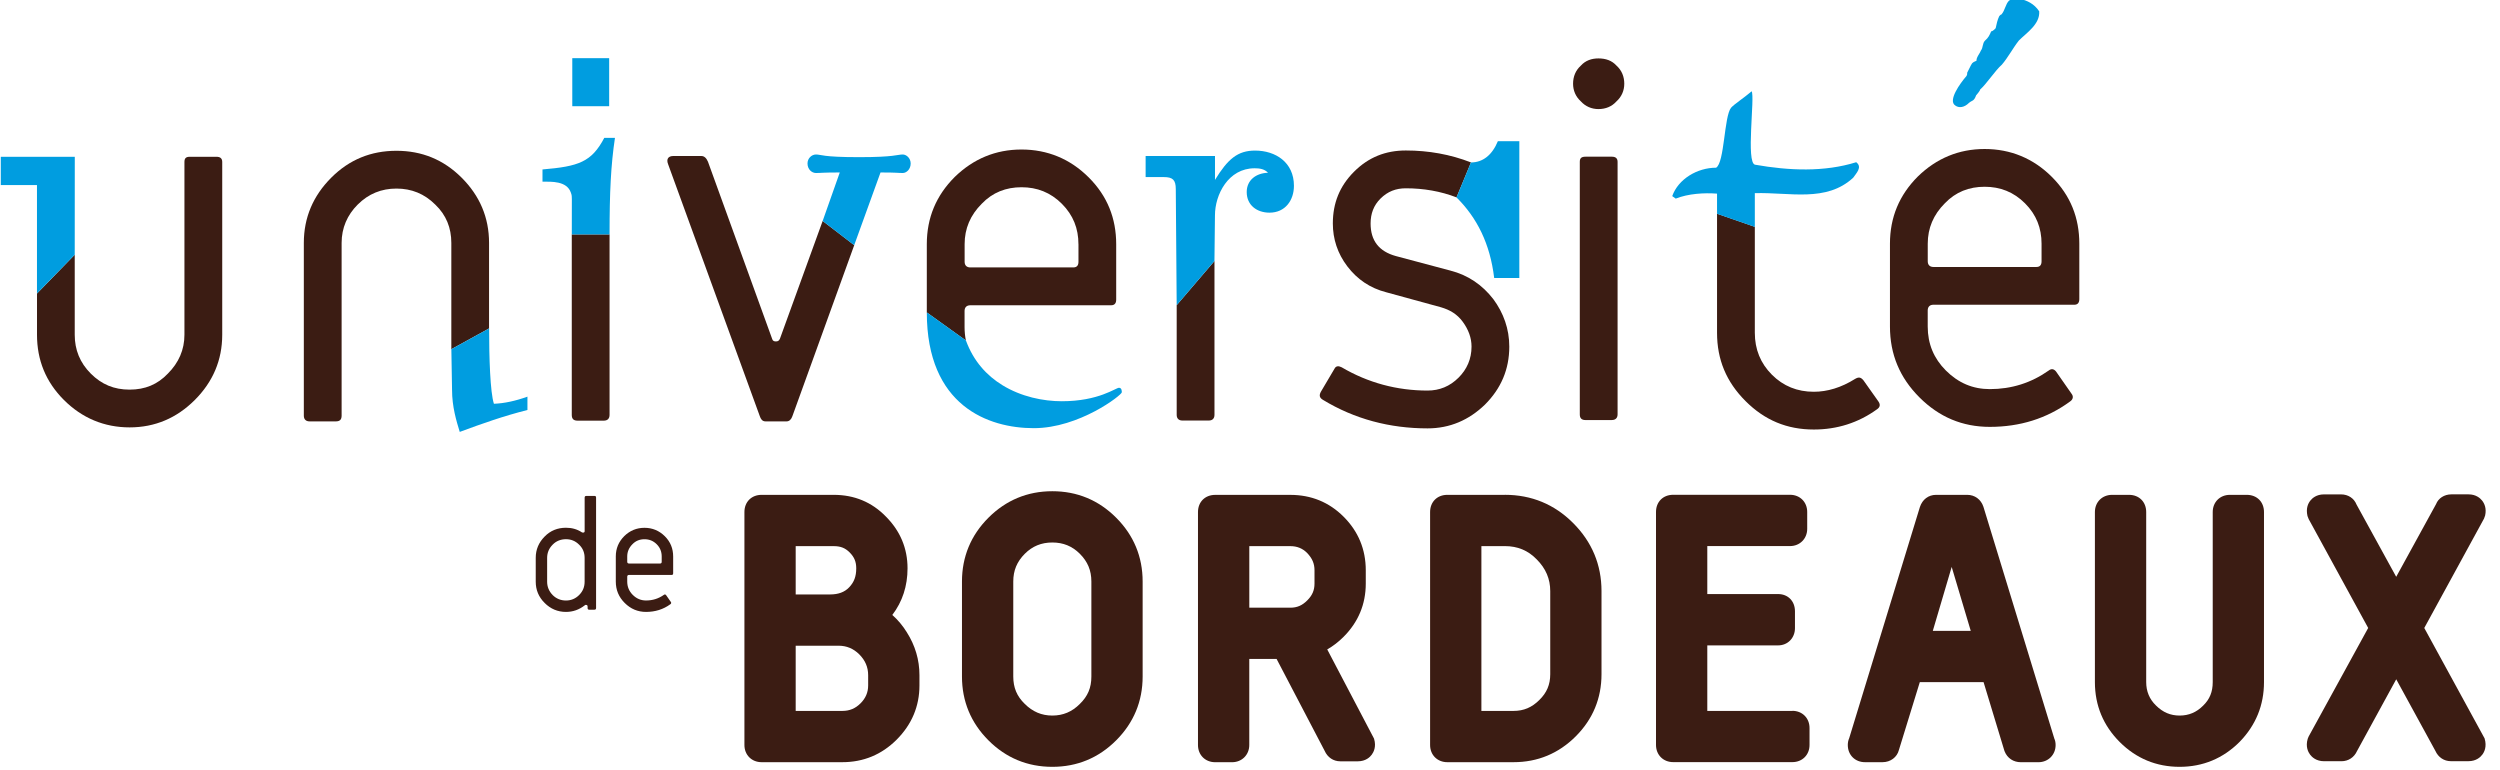
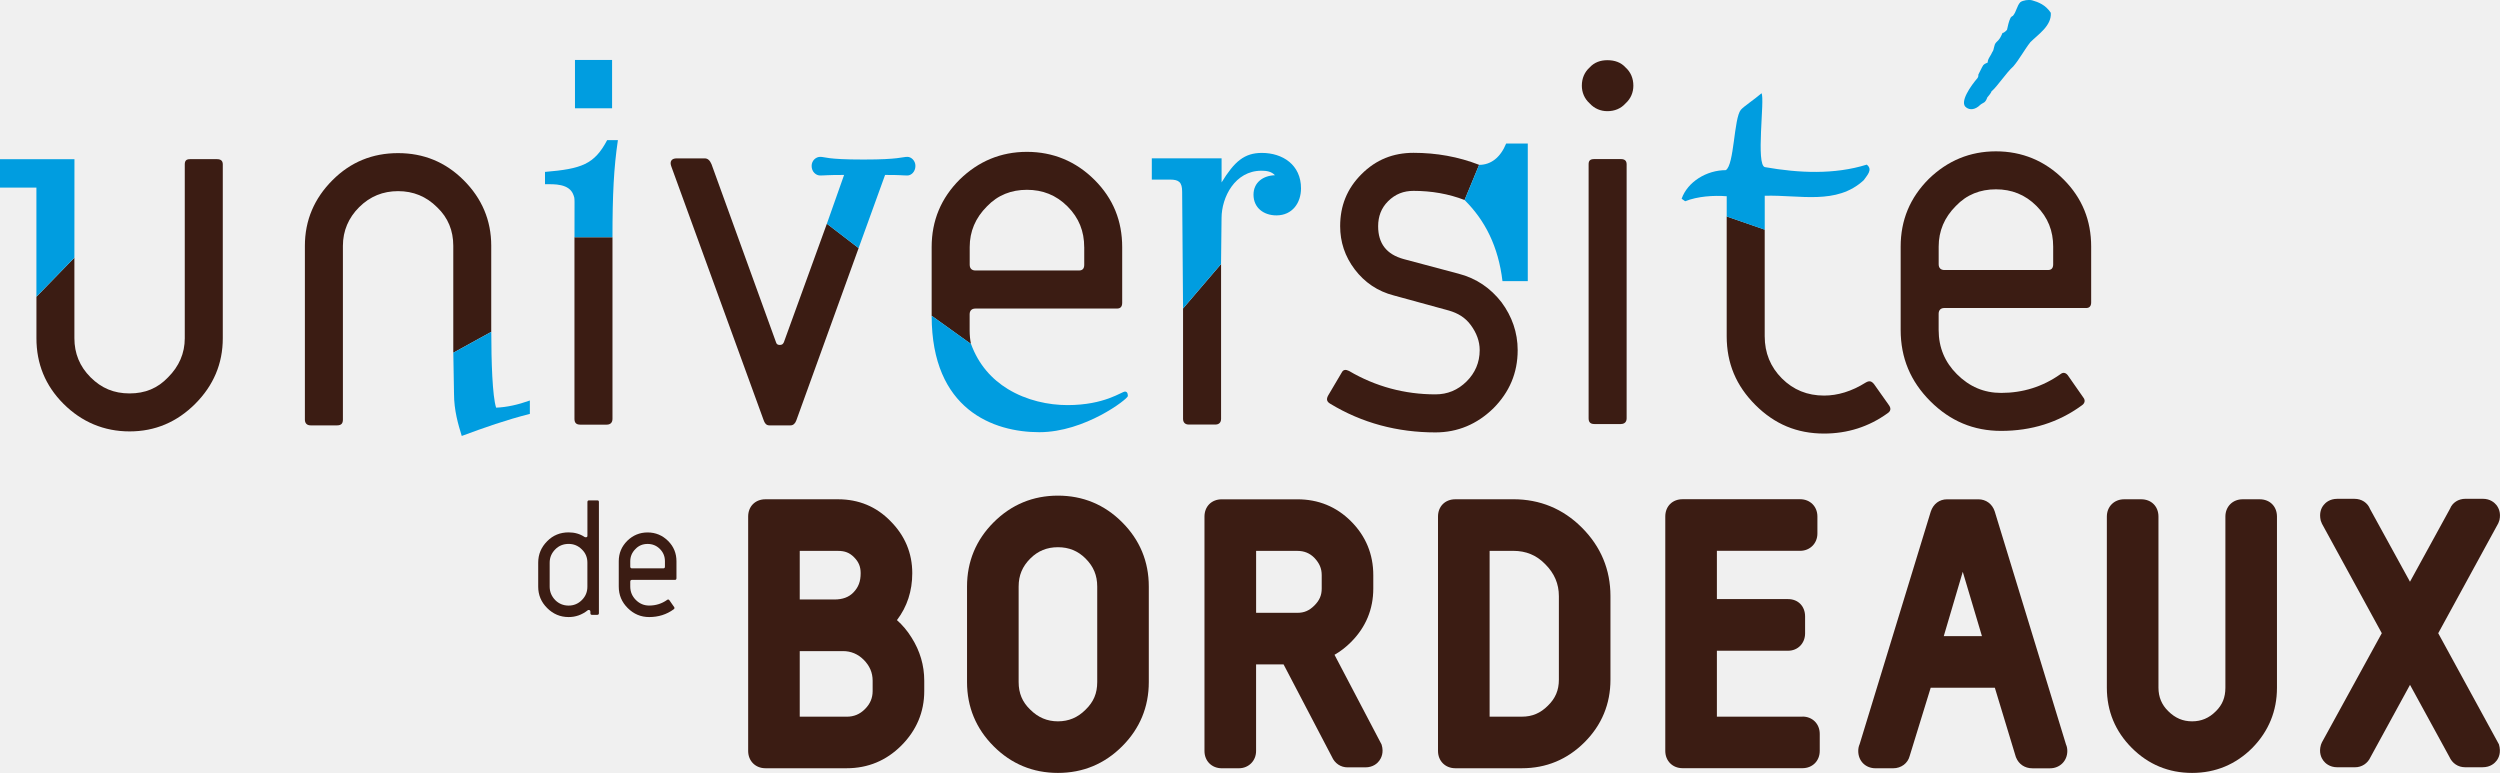
- <svg xmlns="http://www.w3.org/2000/svg" id="n_xB0_1" version="1.1" viewBox="0 0 829 255.02">
+ <svg xmlns="http://www.w3.org/2000/svg" id="n_1" data-name="n°1" viewBox="0 0 823.99 254.76">
  <defs>
    <style>
-       .st0 {
+       .cls-1 {
        fill: #009de0;
      }

-       .st1 {
-         fill: #fff;
-       }
- 
-       .st2 {
+       .cls-2 {
        fill: #3b1c13;
      }
    </style>
  </defs>
-   <rect class="st1" x="-77" y="-54" width="991" height="397.02" />
-   <path class="st2" d="M295.89,203.92c3.36-4.41,5.05-9.61,5.05-15.47,0-6.63-2.43-12.41-7.2-17.18-4.63-4.76-10.44-7.18-17.27-7.18h-23.92c-3.36,0-5.7,2.34-5.7,5.7v77.25c0,3.3,2.4,5.7,5.7,5.7h26.78c6.98,0,13.04-2.51,17.99-7.46,5.02-5.02,7.57-11.08,7.57-17.99v-3.4c0-5.07-1.41-9.85-4.18-14.21-1.35-2.2-2.98-4.13-4.83-5.77ZM281.56,194.78c-1.51,1.58-3.57,2.34-6.3,2.34h-11.41v-16.02h12.62c2.26,0,3.79.6,5.27,2.08,1.54,1.54,2.19,3.11,2.19,5.27,0,2.7-.71,4.6-2.37,6.33ZM263.85,214.12h14.26c2.62,0,4.91.96,6.81,2.85,1.99,1.99,2.96,4.26,2.96,6.92v3.4c0,2.29-.82,4.23-2.52,5.93-1.72,1.72-3.64,2.52-6.04,2.52h-15.47v-21.62Z" />
-   <path class="st2" d="M348.95,162.89c-8.23,0-15.35,2.96-21.18,8.78-5.82,5.82-8.78,12.95-8.78,21.17v31.49c0,8.22,2.96,15.35,8.78,21.17,5.82,5.83,12.95,8.78,21.18,8.78s15.35-2.95,21.17-8.78c5.82-5.82,8.78-12.95,8.78-21.17v-31.49c0-8.22-2.96-15.35-8.78-21.17-5.82-5.83-12.94-8.78-21.17-8.78ZM336,192.84c0-3.67,1.22-6.6,3.84-9.22,2.51-2.51,5.49-3.73,9.11-3.73s6.6,1.22,9.11,3.73c2.62,2.62,3.84,5.55,3.84,9.22v31.49c0,3.73-1.18,6.53-3.84,9.11-2.58,2.59-5.56,3.84-9.11,3.84s-6.54-1.27-9.16-3.89c-2.59-2.5-3.79-5.38-3.79-9.06v-31.49Z" />
-   <path class="st2" d="M499.02,164.09h-19.09c-3.36,0-5.71,2.34-5.71,5.7v77.25c0,3.3,2.4,5.7,5.71,5.7h21.95c8.01,0,14.94-2.88,20.63-8.56,5.68-5.68,8.55-12.62,8.55-20.63v-27.54c0-8.74-3.17-16.34-9.44-22.6-6.19-6.19-13.79-9.33-22.61-9.33ZM501.87,235.74h-10.64v-54.65h7.79c4.22,0,7.67,1.43,10.54,4.39,3.03,3.03,4.5,6.47,4.5,10.54v27.54c0,3.45-1.15,6.17-3.62,8.56-2.46,2.47-5.18,3.62-8.56,3.62Z" />
-   <path class="st2" d="M594.34,235.74h-28.2v-21.73h23.48c3.19,0,5.59-2.45,5.59-5.71v-5.6c0-3.36-2.3-5.71-5.59-5.71h-23.48v-15.91h27.43c3.25,0,5.7-2.45,5.7-5.71v-5.6c0-3.3-2.4-5.7-5.7-5.7h-38.74c-3.36,0-5.7,2.34-5.7,5.7v77.25c0,3.3,2.4,5.7,5.7,5.7h39.51c3.3,0,5.7-2.4,5.7-5.7v-5.6c0-3.31-2.4-5.71-5.7-5.71Z" />
-   <path class="st2" d="M657.7,168.04c-.81-2.44-2.87-3.95-5.37-3.95h-10.31c-2.54,0-4.55,1.51-5.39,4.06l-23.44,76.64c-.31.68-.46,1.44-.46,2.25,0,3.3,2.4,5.7,5.7,5.7h5.82c2.64,0,4.83-1.65,5.43-4.05l6.93-22.5h21.14l6.87,22.65.11.31c.9,2.26,2.91,3.6,5.39,3.6h5.81c3.25,0,5.71-2.45,5.71-5.7,0-.82-.16-1.58-.42-2.11l-23.52-76.9ZM653.5,209.19h-12.58l6.26-21.2,6.32,21.2Z" />
-   <path class="st2" d="M745.04,164.09h-5.6c-3.3,0-5.7,2.4-5.7,5.7v56.4c0,3.22-1,5.69-3.18,7.8-2.21,2.22-4.76,3.29-7.79,3.29s-5.56-1.06-7.86-3.35c-2.14-2.07-3.23-4.67-3.23-7.74v-56.4c0-3.36-2.35-5.7-5.7-5.7h-5.6c-3.3,0-5.71,2.4-5.71,5.7v56.4c0,7.72,2.77,14.4,8.23,19.86,5.46,5.46,12.15,8.23,19.86,8.23s14.41-2.78,19.89-8.27c5.37-5.5,8.09-12.16,8.09-19.82v-56.4c0-3.36-2.35-5.7-5.71-5.7Z" />
-   <path class="st2" d="M803.9,208.22l19.8-36.25.37-1.03c.53-2.39-.26-4.02-1.02-4.97-.61-.76-2.01-2.04-4.47-2.04h-5.71c-2.35,0-4.32,1.29-5.08,3.25l-13.21,24.09-13.15-23.95c-.82-2.09-2.78-3.38-5.13-3.38h-5.7c-2.47,0-3.87,1.28-4.47,2.04-.76.94-1.55,2.57-.97,5.12l.4,1.03,19.73,36.1-19.74,35.99-.31.76c-.78,2.61.15,4.4.77,5.23.61.82,2.03,2.21,4.64,2.21h5.81c2.26,0,4.19-1.29,5.12-3.36l13.01-23.81,12.97,23.72c.96,2.16,2.89,3.44,5.16,3.44h5.81c2.61,0,4.02-1.38,4.63-2.21.63-.83,1.55-2.62.73-5.35l-20.01-36.63Z" />
-   <path class="st2" d="M455.57,244.81l-15.46-29.46c1.94-1.11,3.76-2.51,5.43-4.19,4.88-4.88,7.35-10.82,7.35-17.66v-4.39c0-6.92-2.47-12.9-7.35-17.77-4.8-4.81-10.74-7.24-17.67-7.24h-24.91c-3.36,0-5.71,2.34-5.71,5.7v77.25c0,3.3,2.4,5.7,5.71,5.7h5.6c3.25,0,5.7-2.45,5.7-5.7v-28.54h9.06l15.93,30.46c.96,2.18,2.9,3.48,5.18,3.48h5.82c2.61,0,4.03-1.38,4.63-2.21.62-.84,1.55-2.63.77-5.23-.02-.07-.05-.14-.08-.21ZM435.89,189.11v4.39c0,2.23-.72,3.91-2.41,5.6-1.69,1.69-3.37,2.41-5.6,2.41h-13.61v-20.41h13.61c2.22,0,4.03.74,5.53,2.23,1.74,1.82,2.48,3.55,2.48,5.78Z" />
-   <path class="st2" d="M197.13,202.19h-1.71c-.42,0-.57-.21-.57-.57v-.47c0-.41-.21-.57-.57-.57-.16,0-.26,0-.31.1-1.92,1.51-4,2.23-6.29,2.23-2.75,0-5.09-.99-7.07-2.96-1.98-1.97-2.96-4.31-2.96-7.07v-7.9c0-2.75.99-5.09,2.96-7.07,1.92-1.97,4.31-2.91,7.07-2.91,1.92,0,3.69.47,5.25,1.51.11.05.21.1.42.1.36,0,.52-.16.52-.47v-11.12c0-.42.21-.57.57-.57h2.7c.36,0,.52.16.52.57v36.58c0,.36-.15.57-.52.57ZM193.86,184.99c0-1.71-.57-3.17-1.82-4.37-1.25-1.25-2.7-1.82-4.37-1.82s-3.22.57-4.42,1.82c-1.19,1.2-1.82,2.65-1.82,4.37v7.9c0,1.71.62,3.17,1.82,4.42,1.19,1.2,2.7,1.82,4.42,1.82s3.17-.62,4.37-1.82c1.25-1.25,1.82-2.7,1.82-4.42v-7.9Z" />
-   <path class="st2" d="M222.69,190.65h-14.13c-.36,0-.57.21-.57.57v1.61c0,1.77.63,3.22,1.82,4.42,1.25,1.25,2.7,1.87,4.42,1.87,2.18,0,4.16-.62,5.92-1.87.26-.21.52-.16.73.1l1.56,2.24c.21.26.16.57-.16.78-2.34,1.71-5.04,2.54-8.05,2.54-2.75,0-5.09-.99-7.07-2.96-1.98-1.97-2.96-4.31-2.96-7.12v-8.31c0-2.65.94-4.88,2.81-6.75,1.87-1.82,4.1-2.75,6.7-2.75s4.89.94,6.76,2.81c1.87,1.87,2.75,4.1,2.75,6.7v5.56c0,.36-.15.57-.52.57ZM219.42,184.52c0-1.56-.52-2.91-1.66-4.05-1.14-1.14-2.49-1.66-4.05-1.66s-2.91.52-4,1.66c-1.14,1.14-1.72,2.49-1.72,4.05v1.77c0,.36.21.57.57.57h10.34c.37,0,.52-.21.52-.57v-1.77Z" />
-   <path class="st2" d="M24.78,84.45v26.56c0,4.97,1.72,9.27,5.32,12.87,3.6,3.6,7.72,5.32,12.87,5.32s9.27-1.71,12.7-5.32c3.6-3.6,5.49-7.9,5.49-12.87v-57.31c0-1.2.51-1.71,1.72-1.71h8.92c1.2,0,1.89.51,1.89,1.71v57.31c0,8.41-3.09,15.61-9.09,21.62-6,6-13.21,9.09-21.62,9.09s-15.78-3.09-21.79-9.09c-6-6-8.92-13.21-8.92-21.62v-13.68l12.52-12.88Z" />
-   <path class="st2" d="M272.79,73.28l-14.18,39.08c-.34.69-.69.86-1.37.86-.51,0-1.03-.17-1.2-.86l-21.27-58.71c-.51-1.2-1.2-1.92-2.23-1.92h-9.27c-1.71,0-2.4,1.06-1.71,2.77l30.37,83.45c.34,1.03.86,1.78,1.89,1.78h7.03c.86,0,1.54-.65,1.89-1.68l20.52-56.75-10.46-8.03Z" />
-   <path class="st2" d="M402.72,86.56v51.01c0,1.2-.69,1.88-1.89,1.88h-8.75c-1.2,0-1.89-.68-1.89-1.88v-36.38l12.52-14.64Z" />
-   <path class="st2" d="M482.98,65.45c-5.28-2.03-10.88-3.01-16.82-3.01-3.26,0-6,1.03-8.41,3.43-2.23,2.23-3.26,4.97-3.26,8.24,0,5.66,2.75,9.26,8.41,10.81l18.02,4.8c6,1.54,10.64,4.81,14.24,9.44,3.43,4.63,5.32,9.95,5.32,15.78,0,7.55-2.74,13.89-8.06,19.22-5.32,5.15-11.67,7.89-19.04,7.89-12.53,0-24.19-3.09-34.66-9.44-1.2-.69-1.37-1.54-.69-2.75l4.46-7.55c.51-1.03,1.37-1.03,2.4-.52,8.75,5.15,18.36,7.72,28.48,7.72,3.95,0,7.38-1.38,10.3-4.29,2.75-2.75,4.29-6.18,4.29-10.29,0-2.92-1.03-5.66-2.92-8.24-1.89-2.57-4.29-3.94-7.21-4.8l-18.18-4.98c-5.32-1.37-9.61-4.29-12.87-8.58-3.26-4.29-4.81-9.09-4.81-14.24,0-6.69,2.23-12.36,7.04-17.16,4.8-4.8,10.47-7.03,17.16-7.03,7.5,0,14.74,1.28,21.61,3.96l-4.79,11.58Z" />
-   <path class="st2" d="M536.04,33.6c-1.54,1.72-3.6,2.57-6,2.57-2.23,0-4.29-.86-5.84-2.57-1.71-1.54-2.57-3.6-2.57-5.83,0-2.4.86-4.46,2.57-6,1.55-1.72,3.6-2.4,5.84-2.4,2.4,0,4.46.69,6,2.4,1.71,1.54,2.57,3.6,2.57,6,0,2.23-.86,4.29-2.57,5.83ZM534.5,139.29h-8.75c-1.37,0-1.89-.69-1.89-1.88V53.67c0-1.2.51-1.71,1.89-1.71h8.75c1.2,0,1.89.51,1.89,1.71v83.73c0,1.2-.69,1.88-1.89,1.88Z" />
-   <path class="st2" d="M687.79,101.05h-46.67c-1.2,0-1.89.69-1.89,1.89v5.32c0,5.83,2.06,10.64,6.01,14.59,4.12,4.12,8.92,6.18,14.58,6.18,7.2,0,13.73-2.06,19.56-6.18.86-.69,1.71-.52,2.4.34l5.15,7.38c.69.86.52,1.89-.51,2.57-7.72,5.66-16.64,8.41-26.6,8.41-9.1,0-16.81-3.26-23.33-9.78-6.52-6.52-9.78-14.24-9.78-23.51v-27.45c0-8.75,3.09-16.13,9.27-22.31,6.18-6,13.55-9.09,22.13-9.09s16.13,3.09,22.3,9.26c6.18,6.18,9.09,13.56,9.09,22.14v18.36c0,1.2-.51,1.89-1.71,1.89ZM676.98,80.81c0-5.15-1.71-9.61-5.49-13.39-3.77-3.77-8.23-5.49-13.38-5.49s-9.61,1.71-13.21,5.49c-3.78,3.78-5.66,8.24-5.66,13.39v5.83c0,1.2.69,1.89,1.89,1.89h34.14c1.2,0,1.71-.69,1.71-1.89v-5.83Z" />
-   <path class="st0" d="M669.42,13.49c-1.77,2.21-3.68,5.75-5.6,7.95-2.21,1.92-5.15,6.48-7.21,8.25,0,.44-1.32,1.91-1.32,1.91-.74,2.06-1.33,1.62-2.36,2.5-1.62,1.62-3.39,1.77-4.57.88-2.51-1.62,1.62-7.36,3.68-9.72.29-.44.29-.74.29-1.18.59-1.03,1.03-2.21,1.62-3.09.59-.59,1.03-.59,1.47-.88-.15-1.03,1.18-2.5,1.47-3.39.73-.88.44-2.36,1.33-3.24,1.18-1.03,1.47-1.77,2.06-3.09.59,0,1.48-1.03,1.48-1.03.29-1.33.59-2.8,1.18-3.98,0,0,.44-.59.74-.59,1.18-1.33,1.33-3.39,2.51-4.57.88-.59,2.65-.88,3.83-.59,2.06.59,4.42,1.47,6.18,4.12.29,4.27-4.12,7.07-6.78,9.72Z" />
-   <path class="st0" d="M416.18,49.93c-5.76,0-9.06,2.79-13.33,9.79h.04v-8h-23v7h6.01c2.98,0,3.99.92,3.99,4.01l.3,38.46,12.52-14.64.17-15.14c0-6.87,4.41-15.61,13.15-15.61,1.6,0,3.27.21,4.44,1.49-3.84.1-7.06,2.34-7.06,6.4,0,4.37,3.4,6.83,7.56,6.83,5.22,0,8.1-4.11,8.1-8.91,0-7.78-6.08-11.68-12.91-11.68Z" />
-   <path class="st0" d="M487.76,53.87c3.93,0,7.03-2.43,8.93-7.04h7.12v45.35h-8.34c-1.36-11.39-5.72-20.01-12.5-26.72l4.79-11.58Z" />
-   <rect class="st0" x="189.77" y="19.29" width="12.23" height="15.93" />
-   <path class="st2" d="M202.13,77.73v59.87c0,1.2-.69,1.89-1.89,1.89h-8.75c-1.37,0-1.89-.69-1.89-1.89v-59.87h12.52Z" />
-   <path class="st0" d="M200.37,45.73c-4.22,8-8.48,9.45-20.48,10.46v4.05c3,0,8.04-.27,9.4,3.61.46,1.38.33-.13.32,13.87h12.52c0-14,.44-23,1.79-32h-3.55Z" />
-   <path class="st0" d="M291.98,57.19c5.62,0,5.62.18,7.37.18,1.23,0,2.63-1.23,2.63-3.16,0-1.75-1.4-2.98-2.63-2.98-1.75,0-2.81.88-14.21.88h-.53c-11.93,0-12.28-.88-14.03-.88-1.4,0-2.81,1.23-2.81,2.98,0,1.93,1.41,3.16,2.81,3.16,1.75,0,1.93-.18,7.89-.18l-5.68,16.09,10.46,8.03,8.73-24.12Z" />
-   <path class="st2" d="M307.33,103.59v-22.62c0-8.75,3.09-16.13,9.27-22.3,6.18-6,13.55-9.09,22.13-9.09s16.13,3.09,22.31,9.27c6.18,6.18,9.09,13.56,9.09,22.13v18.36c0,1.2-.51,1.89-1.72,1.89h-46.67c-1.2,0-1.89.69-1.89,1.89v5.32c0,1.56.15,3.05.44,4.47l-12.97-9.3ZM357.61,80.96c0-5.15-1.72-9.61-5.49-13.38-3.77-3.78-8.24-5.49-13.38-5.49s-9.61,1.71-13.21,5.49c-3.77,3.77-5.66,8.23-5.66,13.38v5.84c0,1.2.69,1.88,1.89,1.88h34.14c1.2,0,1.72-.68,1.72-1.88v-5.84Z" />
-   <path class="st0" d="M332.4,127.73c6.24,3.83,13.52,5.32,19.7,5.32,12.27,0,17.85-4.46,18.96-4.46.93,0,.93,1.12.93,1.49,0,.93-14.13,11.9-29.18,11.9s-35.48-7.35-35.48-38.39l12.97,9.3c2.51,6.89,6.91,11.66,12.1,14.84" />
-   <path class="st2" d="M581.9,75.23v35.12c0,5.49,1.89,10.12,5.66,13.9,3.78,3.78,8.41,5.66,13.9,5.66,4.46,0,9.09-1.37,13.73-4.29,1.2-.69,1.88-.52,2.74.51l4.98,7.04c.69,1.03.51,1.89-.52,2.57-6.18,4.46-13.21,6.69-20.93,6.69-8.92,0-16.3-3.09-22.65-9.44-6.35-6.35-9.44-13.73-9.44-22.65v-39.47l12.53,4.34Z" />
-   <path class="st0" d="M569.37,70.9v-6.69c-4.3-.33-9.56,0-13.7,1.65l-1.16-.83c1.98-5.62,8.27-9.42,14.55-9.42,2.81-1.65,2.64-17.07,4.96-19.88.99-1.16,4.34-3.31,6.82-5.46,1.16,1.82-1.98,23.85,1.16,24.35,11.24,1.98,22.94,2.48,33.52-.83,2.15,1.65,0,3.64-.99,5.13-8.93,8.27-21.06,4.79-32.63,5.13v11.19l-12.53-4.34Z" />
-   <polygon class="st0" points="24.8 52 .26 52 .26 61.37 12.26 61.37 12.26 97.32 24.78 84.45 24.8 52" />
-   <path class="st2" d="M149.66,115.79v-35.25c0-4.97-1.71-9.26-5.32-12.69-3.6-3.6-7.89-5.32-12.87-5.32s-9.27,1.72-12.87,5.32c-3.43,3.43-5.32,7.72-5.32,12.69v57.31c0,1.2-.52,1.88-1.89,1.88h-8.75c-1.2,0-1.89-.69-1.89-1.88v-57.31c0-8.4,3.09-15.61,9.09-21.62,6-6.01,13.21-8.92,21.62-8.92s15.61,2.92,21.62,8.92c6.01,6,9.09,13.21,9.09,21.62v28.37l-12.52,6.89Z" />
-   <path class="st0" d="M163.78,133.89c-1.24-3.8-1.59-15.42-1.59-24.99l-12.52,6.89.23,13.48c0,5.63,1.43,10.28,2.55,13.95,7.62-2.82,14.45-5.24,22.45-7.27v-4.42c-4,1.44-7.71,2.23-11.11,2.36Z" />
+   <path class="cls-2" d="M295.63,204.39c3.36-4.41,5.05-9.61,5.05-15.47,0-6.63-2.43-12.41-7.2-17.18-4.63-4.76-10.44-7.18-17.27-7.18h-23.92c-3.36,0-5.7,2.34-5.7,5.7v77.25c0,3.3,2.4,5.7,5.7,5.7h26.78c6.98,0,13.04-2.51,17.99-7.46,5.02-5.02,7.57-11.08,7.57-17.99v-3.4c0-5.07-1.41-9.85-4.18-14.21-1.35-2.2-2.98-4.13-4.83-5.77ZM281.3,195.25c-1.51,1.58-3.57,2.34-6.3,2.34h-11.41v-16.02h12.62c2.26,0,3.79.6,5.27,2.08,1.54,1.54,2.19,3.11,2.19,5.27,0,2.7-.71,4.6-2.37,6.33ZM263.59,214.6h14.26c2.62,0,4.91.96,6.81,2.85,1.99,1.99,2.96,4.26,2.96,6.92v3.4c0,2.29-.82,4.23-2.52,5.93-1.72,1.72-3.64,2.52-6.04,2.52h-15.47v-21.62Z" />
+   <path class="cls-2" d="M348.69,163.36c-8.23,0-15.35,2.96-21.18,8.78-5.82,5.82-8.78,12.95-8.78,21.17v31.49c0,8.22,2.96,15.35,8.78,21.17,5.82,5.83,12.95,8.78,21.18,8.78s15.35-2.95,21.17-8.78c5.82-5.82,8.78-12.95,8.78-21.17v-31.49c0-8.22-2.96-15.35-8.78-21.17-5.82-5.83-12.94-8.78-21.17-8.78ZM335.74,193.31c0-3.67,1.22-6.6,3.84-9.22,2.51-2.51,5.49-3.73,9.11-3.73s6.6,1.22,9.11,3.73c2.62,2.62,3.84,5.55,3.84,9.22v31.49c0,3.73-1.18,6.53-3.84,9.11-2.58,2.59-5.56,3.84-9.11,3.84s-6.54-1.27-9.16-3.89c-2.59-2.5-3.79-5.38-3.79-9.06v-31.49Z" />
+   <path class="cls-2" d="M498.76,164.56h-19.09c-3.36,0-5.71,2.34-5.71,5.7v77.25c0,3.3,2.4,5.7,5.71,5.7h21.95c8.01,0,14.94-2.88,20.63-8.56,5.68-5.68,8.55-12.62,8.55-20.63v-27.54c0-8.74-3.17-16.34-9.44-22.6-6.19-6.19-13.79-9.33-22.61-9.33ZM501.61,236.21h-10.64v-54.65h7.79c4.22,0,7.67,1.43,10.54,4.39,3.03,3.03,4.5,6.47,4.5,10.54v27.54c0,3.45-1.15,6.17-3.62,8.56-2.46,2.47-5.18,3.62-8.56,3.62Z" />
+   <path class="cls-2" d="M594.08,236.21h-28.2v-21.73h23.48c3.19,0,5.59-2.45,5.59-5.71v-5.6c0-3.36-2.3-5.71-5.59-5.71h-23.48v-15.91h27.43c3.25,0,5.7-2.45,5.7-5.71v-5.6c0-3.3-2.4-5.7-5.7-5.7h-38.74c-3.36,0-5.7,2.34-5.7,5.7v77.25c0,3.3,2.4,5.7,5.7,5.7h39.51c3.3,0,5.7-2.4,5.7-5.7v-5.6c0-3.31-2.4-5.71-5.7-5.71Z" />
+   <path class="cls-2" d="M657.44,168.52c-.81-2.44-2.87-3.95-5.37-3.95h-10.31c-2.54,0-4.55,1.51-5.39,4.06l-23.44,76.64c-.31.68-.46,1.44-.46,2.25,0,3.3,2.4,5.7,5.7,5.7h5.82c2.64,0,4.83-1.65,5.43-4.05l6.93-22.5h21.14l6.87,22.65.11.31c.9,2.26,2.91,3.6,5.39,3.6h5.81c3.25,0,5.71-2.45,5.71-5.7,0-.82-.16-1.58-.42-2.11l-23.52-76.9ZM653.24,209.66h-12.58l6.26-21.2,6.32,21.2Z" />
+   <path class="cls-2" d="M744.78,164.56h-5.6c-3.3,0-5.7,2.4-5.7,5.7v56.4c0,3.22-1,5.69-3.18,7.8-2.21,2.22-4.76,3.29-7.79,3.29s-5.56-1.06-7.86-3.35c-2.14-2.07-3.23-4.67-3.23-7.74v-56.4c0-3.36-2.35-5.7-5.7-5.7h-5.6c-3.3,0-5.71,2.4-5.71,5.7v56.4c0,7.72,2.77,14.4,8.23,19.86,5.46,5.46,12.15,8.23,19.86,8.23s14.41-2.78,19.89-8.27c5.37-5.5,8.09-12.16,8.09-19.82v-56.4c0-3.36-2.35-5.7-5.71-5.7Z" />
+   <path class="cls-2" d="M803.64,208.69l19.8-36.25.37-1.03c.53-2.39-.26-4.02-1.02-4.97-.61-.76-2.01-2.04-4.47-2.04h-5.71c-2.35,0-4.32,1.29-5.08,3.25l-13.21,24.09-13.15-23.95c-.82-2.09-2.78-3.38-5.13-3.38h-5.7c-2.47,0-3.87,1.28-4.47,2.04-.76.94-1.55,2.57-.97,5.12l.4,1.03,19.73,36.1-19.74,35.99-.31.76c-.78,2.61.15,4.4.77,5.23.61.82,2.03,2.21,4.64,2.21h5.81c2.26,0,4.19-1.29,5.12-3.36l13.01-23.81,12.97,23.72c.96,2.16,2.89,3.44,5.16,3.44h5.81c2.61,0,4.02-1.38,4.63-2.21.63-.83,1.55-2.62.73-5.35l-20.01-36.63Z" />
+   <path class="cls-2" d="M455.31,245.28l-15.46-29.46c1.94-1.11,3.76-2.51,5.43-4.19,4.88-4.88,7.35-10.82,7.35-17.66v-4.39c0-6.92-2.47-12.9-7.35-17.77-4.8-4.81-10.74-7.24-17.67-7.24h-24.91c-3.36,0-5.71,2.34-5.71,5.7v77.25c0,3.3,2.4,5.7,5.71,5.7h5.6c3.25,0,5.7-2.45,5.7-5.7v-28.54h9.06l15.93,30.46c.96,2.18,2.9,3.48,5.18,3.48h5.82c2.61,0,4.03-1.38,4.63-2.21.62-.84,1.55-2.63.77-5.23-.02-.07-.05-.14-.08-.21ZM435.63,189.58v4.39c0,2.23-.72,3.91-2.41,5.6-1.69,1.69-3.37,2.41-5.6,2.41h-13.61v-20.41h13.61c2.22,0,4.03.74,5.53,2.23,1.74,1.82,2.48,3.55,2.48,5.78Z" />
+   <path class="cls-2" d="M196.87,202.66h-1.71c-.42,0-.57-.21-.57-.57v-.47c0-.41-.21-.57-.57-.57-.16,0-.26,0-.31.1-1.92,1.51-4,2.23-6.29,2.23-2.75,0-5.09-.99-7.07-2.96-1.98-1.97-2.96-4.31-2.96-7.07v-7.9c0-2.75.99-5.09,2.96-7.07,1.92-1.97,4.31-2.91,7.07-2.91,1.92,0,3.69.47,5.25,1.51.11.05.21.1.42.1.36,0,.52-.16.52-.47v-11.12c0-.42.21-.57.57-.57h2.7c.36,0,.52.16.52.57v36.58c0,.36-.15.57-.52.57ZM193.6,185.46c0-1.71-.57-3.17-1.82-4.37-1.25-1.25-2.7-1.82-4.37-1.82s-3.22.57-4.42,1.82c-1.19,1.2-1.82,2.65-1.82,4.37v7.9c0,1.71.62,3.17,1.82,4.42,1.19,1.2,2.7,1.82,4.42,1.82s3.17-.62,4.37-1.82c1.25-1.25,1.82-2.7,1.82-4.42v-7.9Z" />
+   <path class="cls-2" d="M222.43,191.12h-14.13c-.36,0-.57.21-.57.57v1.61c0,1.77.63,3.22,1.82,4.42,1.25,1.25,2.7,1.87,4.42,1.87,2.18,0,4.16-.62,5.92-1.87.26-.21.52-.16.73.1l1.56,2.24c.21.26.16.57-.16.78-2.34,1.71-5.04,2.54-8.05,2.54-2.75,0-5.09-.99-7.07-2.96-1.98-1.97-2.96-4.31-2.96-7.12v-8.31c0-2.65.94-4.88,2.81-6.75,1.87-1.82,4.1-2.75,6.7-2.75s4.89.94,6.76,2.81c1.87,1.87,2.75,4.1,2.75,6.7v5.56c0,.36-.15.57-.52.57ZM219.16,184.99c0-1.56-.52-2.91-1.66-4.05-1.14-1.14-2.49-1.66-4.05-1.66s-2.91.52-4,1.66c-1.14,1.14-1.72,2.49-1.72,4.05v1.77c0,.36.21.57.57.57h10.34c.37,0,.52-.21.52-.57v-1.77Z" />
+   <path class="cls-2" d="M24.52,84.92v26.56c0,4.97,1.72,9.27,5.32,12.87,3.6,3.6,7.72,5.32,12.87,5.32s9.27-1.71,12.7-5.32c3.6-3.6,5.49-7.9,5.49-12.87v-57.31c0-1.2.51-1.71,1.72-1.71h8.92c1.2,0,1.89.51,1.89,1.71v57.31c0,8.41-3.09,15.61-9.09,21.62-6,6-13.21,9.09-21.62,9.09s-15.78-3.09-21.79-9.09c-6-6-8.92-13.21-8.92-21.62v-13.68l12.52-12.88Z" />
+   <path class="cls-2" d="M272.53,73.75l-14.18,39.08c-.34.69-.69.86-1.37.86-.51,0-1.03-.17-1.2-.86l-21.27-58.71c-.51-1.2-1.2-1.92-2.23-1.92h-9.27c-1.71,0-2.4,1.06-1.71,2.77l30.37,83.45c.34,1.03.86,1.78,1.89,1.78h7.03c.86,0,1.54-.65,1.89-1.68l20.52-56.75-10.46-8.03Z" />
+   <path class="cls-2" d="M402.46,87.04v51.01c0,1.2-.69,1.88-1.89,1.88h-8.75c-1.2,0-1.89-.68-1.89-1.88v-36.38l12.52-14.64Z" />
+   <path class="cls-2" d="M482.72,65.92c-5.28-2.03-10.88-3.01-16.82-3.01-3.26,0-6,1.03-8.41,3.43-2.23,2.23-3.26,4.97-3.26,8.24,0,5.66,2.75,9.26,8.41,10.81l18.02,4.8c6,1.54,10.64,4.81,14.24,9.44,3.43,4.63,5.32,9.95,5.32,15.78,0,7.55-2.74,13.89-8.06,19.22-5.32,5.15-11.67,7.89-19.04,7.89-12.53,0-24.19-3.09-34.66-9.44-1.2-.69-1.37-1.54-.69-2.75l4.46-7.55c.51-1.03,1.37-1.03,2.4-.52,8.75,5.15,18.36,7.72,28.48,7.72,3.95,0,7.38-1.38,10.3-4.29,2.75-2.75,4.29-6.18,4.29-10.29,0-2.92-1.03-5.66-2.92-8.24-1.89-2.57-4.29-3.94-7.21-4.8l-18.18-4.98c-5.32-1.37-9.61-4.29-12.87-8.58-3.26-4.29-4.81-9.09-4.81-14.24,0-6.69,2.23-12.36,7.04-17.16,4.8-4.8,10.47-7.03,17.16-7.03,7.5,0,14.74,1.28,21.61,3.96l-4.79,11.58Z" />
+   <path class="cls-2" d="M535.78,34.07c-1.54,1.72-3.6,2.57-6,2.57-2.23,0-4.29-.86-5.84-2.57-1.71-1.54-2.57-3.6-2.57-5.83,0-2.4.86-4.46,2.57-6,1.55-1.72,3.6-2.4,5.84-2.4,2.4,0,4.46.69,6,2.4,1.71,1.54,2.57,3.6,2.57,6,0,2.23-.86,4.29-2.57,5.83ZM534.24,139.76h-8.75c-1.37,0-1.89-.69-1.89-1.88V54.14c0-1.2.51-1.71,1.89-1.71h8.75c1.2,0,1.89.51,1.89,1.71v83.73c0,1.2-.69,1.88-1.89,1.88Z" />
+   <path class="cls-2" d="M687.53,101.52h-46.67c-1.2,0-1.89.69-1.89,1.89v5.32c0,5.83,2.06,10.64,6.01,14.59,4.12,4.12,8.92,6.18,14.58,6.18,7.2,0,13.73-2.06,19.56-6.18.86-.69,1.71-.52,2.4.34l5.15,7.38c.69.86.52,1.89-.51,2.57-7.72,5.66-16.64,8.41-26.6,8.41-9.1,0-16.81-3.26-23.33-9.78-6.52-6.52-9.78-14.24-9.78-23.51v-27.45c0-8.75,3.09-16.13,9.27-22.31,6.18-6,13.55-9.09,22.13-9.09s16.13,3.09,22.3,9.26c6.18,6.18,9.09,13.56,9.09,22.14v18.36c0,1.2-.51,1.89-1.71,1.89ZM676.72,81.28c0-5.15-1.71-9.61-5.49-13.39-3.77-3.77-8.23-5.49-13.38-5.49s-9.61,1.71-13.21,5.49c-3.78,3.78-5.66,8.24-5.66,13.39v5.83c0,1.2.69,1.89,1.89,1.89h34.14c1.2,0,1.71-.69,1.71-1.89v-5.83Z" />
+   <path class="cls-1" d="M669.16,13.96c-1.77,2.21-3.68,5.75-5.6,7.95-2.21,1.92-5.15,6.48-7.21,8.25,0,.44-1.32,1.91-1.32,1.91-.74,2.06-1.33,1.62-2.36,2.5-1.62,1.62-3.39,1.77-4.57.88-2.51-1.62,1.62-7.36,3.68-9.72.29-.44.29-.74.29-1.18.59-1.03,1.03-2.21,1.62-3.09.59-.59,1.03-.59,1.47-.88-.15-1.03,1.18-2.5,1.47-3.39.73-.88.44-2.36,1.33-3.24,1.18-1.03,1.47-1.77,2.06-3.09.59,0,1.48-1.03,1.48-1.03.29-1.33.59-2.8,1.18-3.98,0,0,.44-.59.74-.59,1.18-1.33,1.33-3.39,2.51-4.57.88-.59,2.65-.88,3.83-.59,2.06.59,4.42,1.47,6.18,4.12.29,4.27-4.12,7.07-6.78,9.72Z" />
+   <path class="cls-1" d="M415.92,50.4c-5.76,0-9.06,2.79-13.33,9.79h.04v-8h-23v7h6.01c2.98,0,3.99.92,3.99,4.01l.3,38.46,12.52-14.64.17-15.14c0-6.87,4.41-15.61,13.15-15.61,1.6,0,3.27.21,4.44,1.49-3.84.1-7.06,2.34-7.06,6.4,0,4.37,3.4,6.83,7.56,6.83,5.22,0,8.1-4.11,8.1-8.91,0-7.78-6.08-11.68-12.91-11.68Z" />
+   <path class="cls-1" d="M487.5,54.34c3.93,0,7.03-2.43,8.93-7.04h7.12v45.35h-8.34c-1.36-11.39-5.72-20.01-12.5-26.72l4.79-11.58Z" />
+   <rect class="cls-1" x="189.51" y="19.76" width="12.23" height="15.93" />
+   <path class="cls-2" d="M201.87,78.2v59.87c0,1.2-.69,1.89-1.89,1.89h-8.75c-1.37,0-1.89-.69-1.89-1.89v-59.87h12.52Z" />
+   <path class="cls-1" d="M200.11,46.2c-4.22,8-8.48,9.45-20.48,10.46v4.05c3,0,8.04-.27,9.4,3.61.46,1.38.33-.13.32,13.87h12.52c0-14,.44-23,1.79-32h-3.55Z" />
+   <path class="cls-1" d="M291.72,57.66c5.62,0,5.62.18,7.37.18,1.23,0,2.63-1.23,2.63-3.16,0-1.75-1.4-2.98-2.63-2.98-1.75,0-2.81.88-14.21.88h-.53c-11.93,0-12.28-.88-14.03-.88-1.4,0-2.81,1.23-2.81,2.98,0,1.93,1.41,3.16,2.81,3.16,1.75,0,1.93-.18,7.89-.18l-5.68,16.09,10.46,8.03,8.73-24.12Z" />
+   <path class="cls-2" d="M307.07,104.06v-22.62c0-8.75,3.09-16.13,9.27-22.3,6.18-6,13.55-9.09,22.13-9.09s16.13,3.09,22.31,9.27c6.18,6.18,9.09,13.56,9.09,22.13v18.36c0,1.2-.51,1.89-1.72,1.89h-46.67c-1.2,0-1.89.69-1.89,1.89v5.32c0,1.56.15,3.05.44,4.47l-12.97-9.3ZM357.35,81.43c0-5.15-1.72-9.61-5.49-13.38-3.77-3.78-8.24-5.49-13.38-5.49s-9.61,1.71-13.21,5.49c-3.77,3.77-5.66,8.23-5.66,13.38v5.84c0,1.2.69,1.88,1.89,1.88h34.14c1.2,0,1.72-.68,1.72-1.88v-5.84Z" />
+   <path class="cls-1" d="M332.14,128.2c6.24,3.83,13.52,5.32,19.7,5.32,12.27,0,17.85-4.46,18.96-4.46.93,0,.93,1.12.93,1.49,0,.93-14.13,11.9-29.18,11.9s-35.48-7.35-35.48-38.39l12.97,9.3c2.51,6.89,6.91,11.66,12.1,14.84" />
+   <path class="cls-2" d="M581.64,75.7v35.12c0,5.49,1.89,10.12,5.66,13.9,3.78,3.78,8.41,5.66,13.9,5.66,4.46,0,9.09-1.37,13.73-4.29,1.2-.69,1.88-.52,2.74.51l4.98,7.04c.69,1.03.51,1.89-.52,2.57-6.18,4.46-13.21,6.69-20.93,6.69-8.92,0-16.3-3.09-22.65-9.44-6.35-6.35-9.44-13.73-9.44-22.65v-39.47l12.53,4.34Z" />
+   <path class="cls-1" d="M569.12,71.37v-6.69c-4.3-.33-9.56,0-13.7,1.65l-1.16-.83c1.98-5.62,8.27-9.42,14.55-9.42,2.81-1.65,2.64-17.07,4.96-19.88.99-1.16,4.34-3.31,6.82-5.46,1.16,1.82-1.98,23.85,1.16,24.35,11.24,1.98,22.94,2.48,33.52-.83,2.15,1.65,0,3.64-.99,5.13-8.93,8.27-21.06,4.79-32.63,5.13v11.19l-12.53-4.34Z" />
+   <polygon class="cls-1" points="24.54 52.47 0 52.47 0 61.84 12 61.84 12 97.79 24.52 84.92 24.54 52.47" />
+   <path class="cls-2" d="M149.4,116.26v-35.25c0-4.97-1.71-9.26-5.32-12.69-3.6-3.6-7.89-5.32-12.87-5.32s-9.27,1.72-12.87,5.32c-3.43,3.43-5.32,7.72-5.32,12.69v57.31c0,1.2-.52,1.88-1.89,1.88h-8.75c-1.2,0-1.89-.69-1.89-1.88v-57.31c0-8.4,3.09-15.61,9.09-21.62,6-6.01,13.21-8.92,21.62-8.92s15.61,2.92,21.62,8.92c6.01,6,9.09,13.21,9.09,21.62v28.37l-12.52,6.89Z" />
+   <path class="cls-1" d="M163.52,134.36c-1.24-3.8-1.59-15.42-1.59-24.99l-12.52,6.89.23,13.48c0,5.63,1.43,10.28,2.55,13.95,7.62-2.82,14.45-5.24,22.45-7.27v-4.42c-4,1.44-7.71,2.23-11.11,2.36Z" />
</svg>
